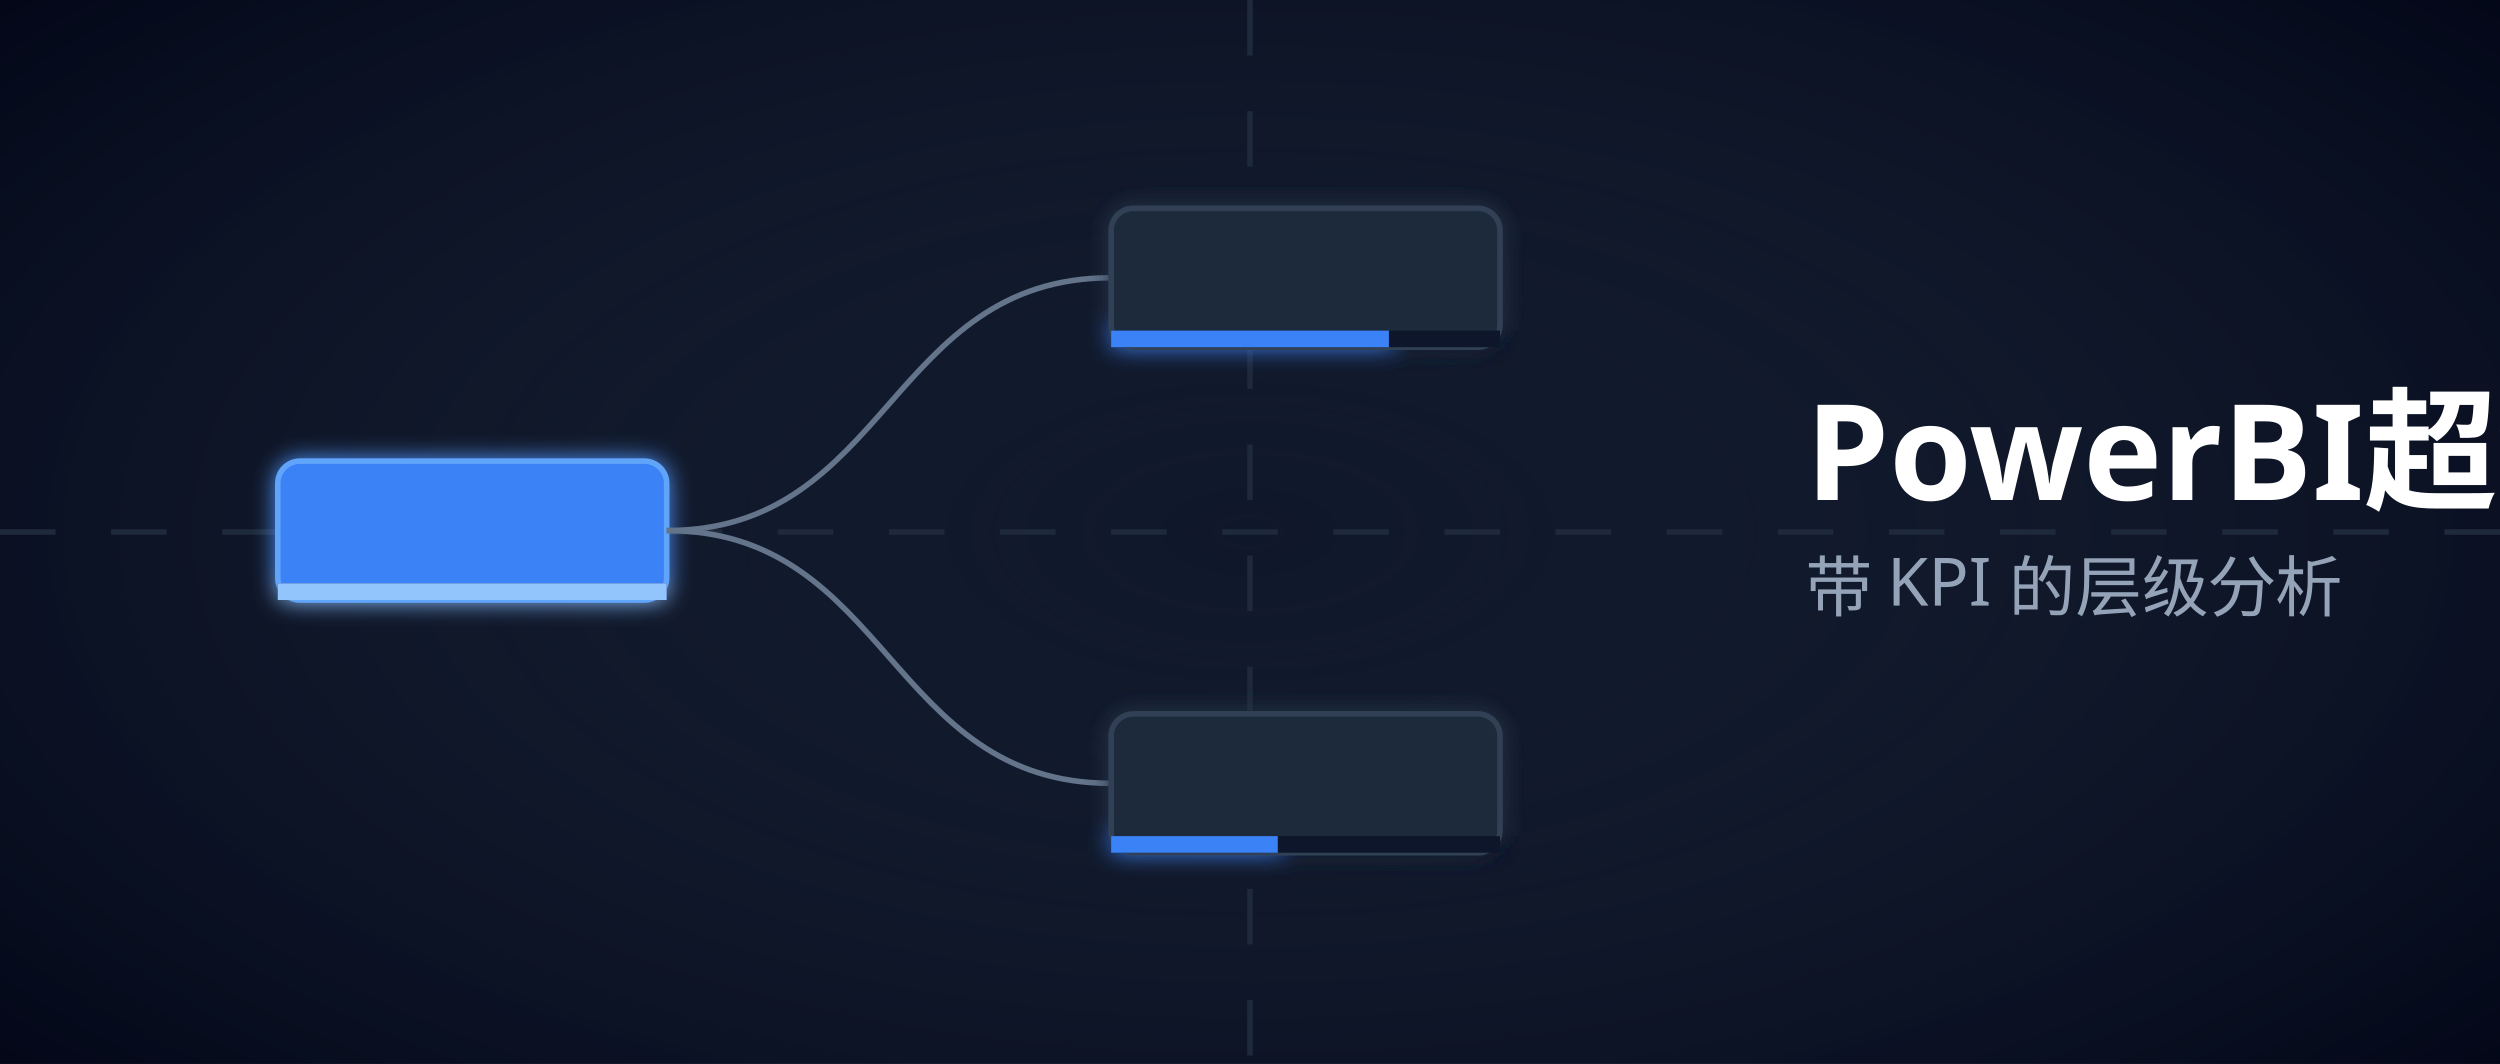
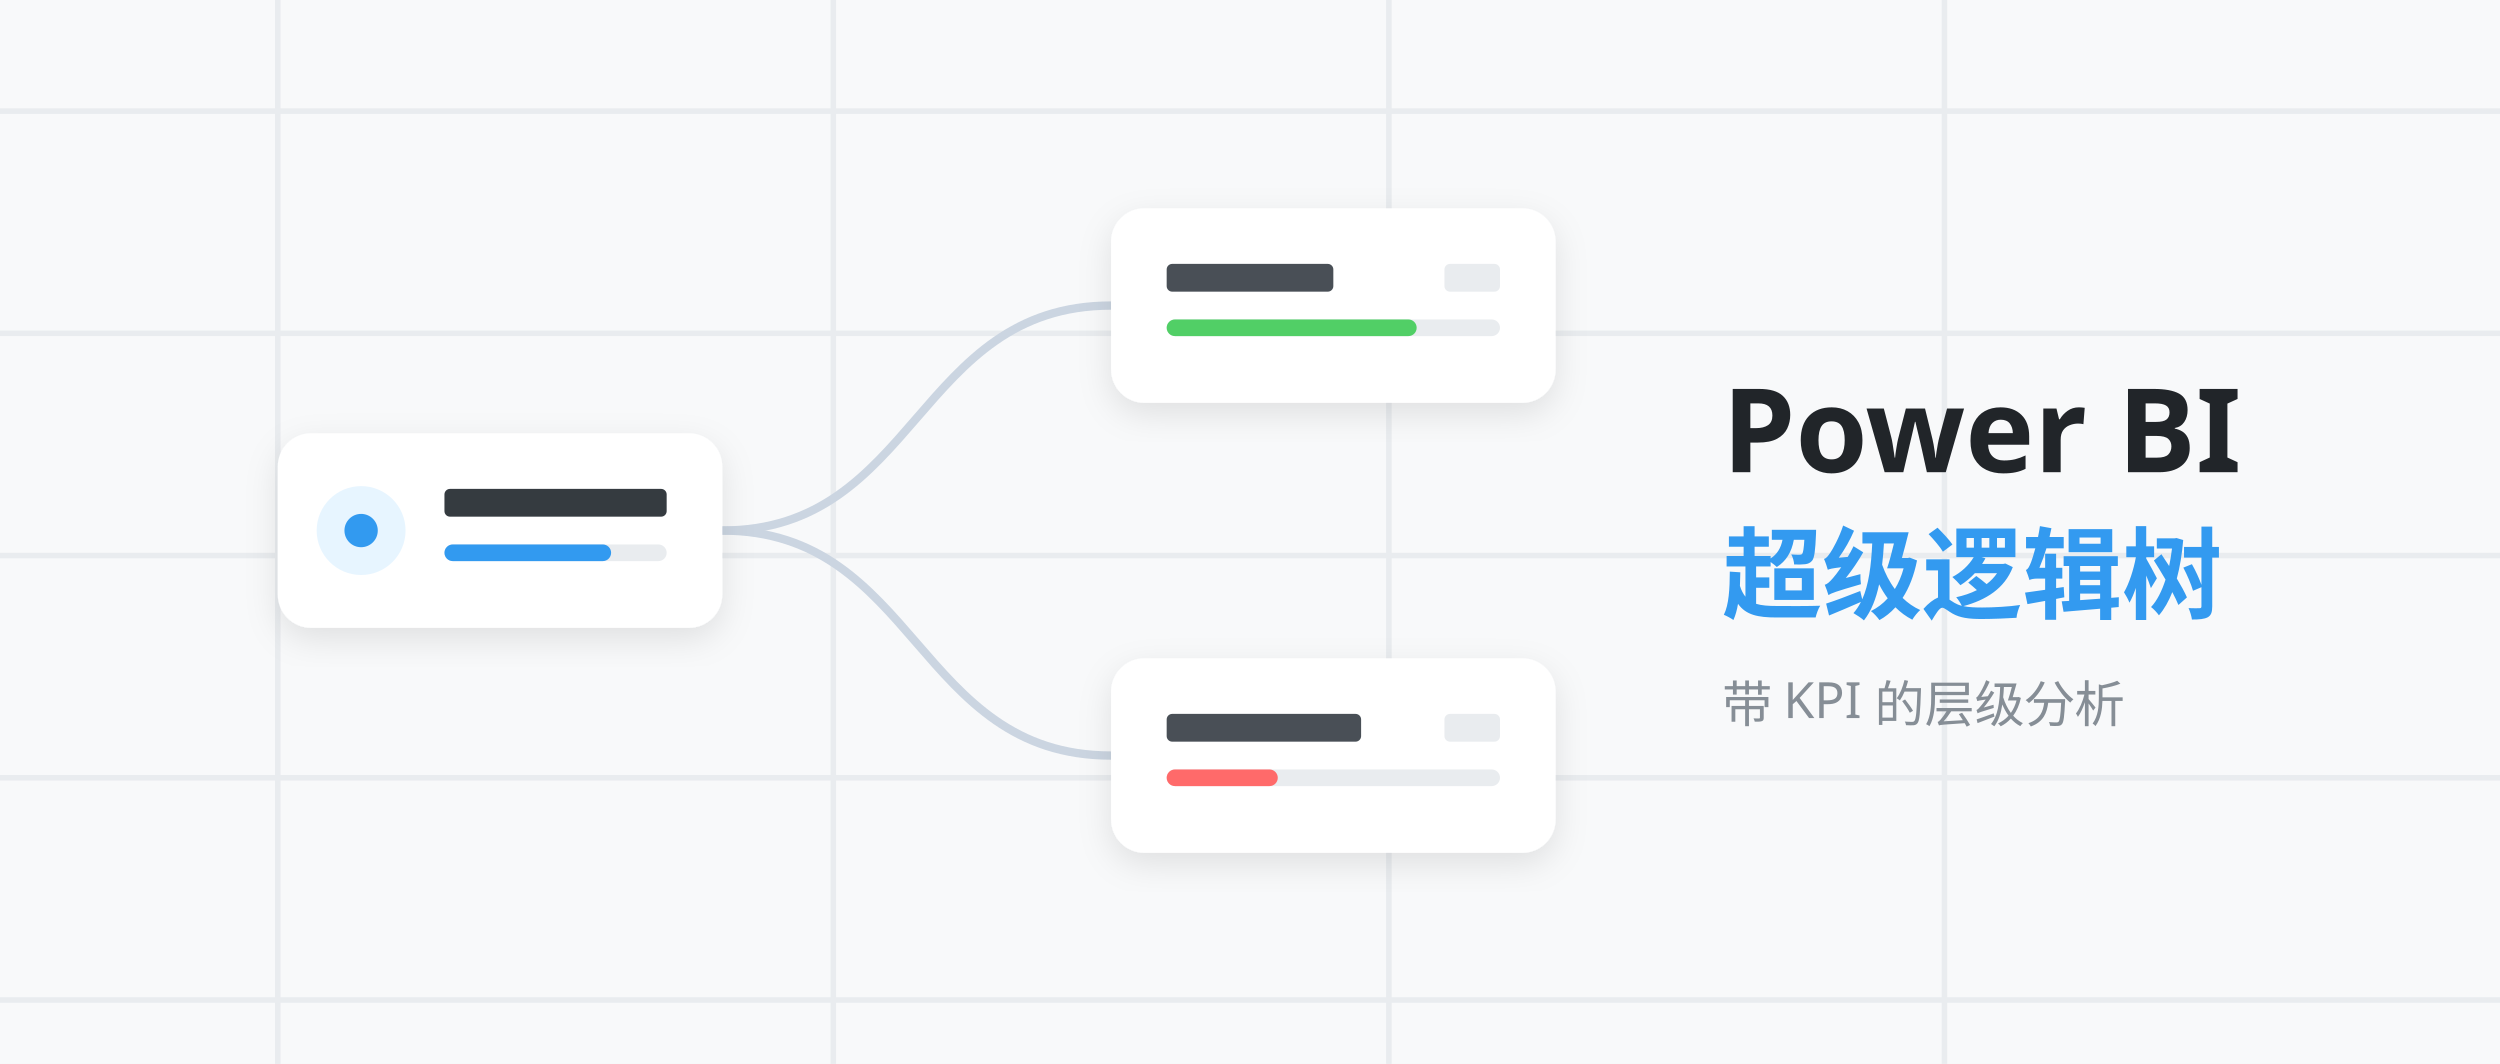
<svg xmlns="http://www.w3.org/2000/svg" width="900" height="383" viewBox="0 0 900 383" fill="none">
-   <rect width="900" height="383" fill="#0F172A" />
-   <path d="M0 0L900 0V383H0V0Z" fill="url(#paint0_radial_1)" />
-   <path d="M0 191.5 H900 M450 0 V383" stroke="#1E293B" stroke-width="2" stroke-dasharray="20 20" />
-   <g filter="url(#glow)">
-     <rect x="100" y="166" width="140" height="50" rx="8" fill="#3B82F6" stroke="#60A5FA" stroke-width="2" />
-     <rect x="100" y="210" width="140" height="6" rx="0" fill="#1E3A8A" />
-     <rect x="100" y="210" width="140" height="6" rx="0" fill="#93C5FD" />
-   </g>
-   <path d="M240 191 C 320 191, 320 100, 400 100" stroke="#64748B" stroke-width="2" fill="none" />
-   <path d="M240 191 C 320 191, 320 282, 400 282" stroke="#64748B" stroke-width="2" fill="none" />
-   <g filter="url(#glow)">
-     <rect x="400" y="75" width="140" height="50" rx="8" fill="#1E293B" stroke="#334155" stroke-width="2" />
-     <rect x="400" y="119" width="140" height="6" rx="0" fill="#0F172A" />
-     <rect x="400" y="119" width="100" height="6" rx="0" fill="#3B82F6" />
-   </g>
-   <g filter="url(#glow)">
-     <rect x="400" y="257" width="140" height="50" rx="8" fill="#1E293B" stroke="#334155" stroke-width="2" />
-     <rect x="400" y="301" width="140" height="6" rx="0" fill="#0F172A" />
-     <rect x="400" y="301" width="60" height="6" rx="0" fill="#3B82F6" />
-   </g>
-   <text x="650" y="180" font-family="'Segoe UI', sans-serif" font-size="48" fill="white" font-weight="bold">PowerBI超级逻辑树</text>
-   <text x="650" y="220" font-family="'Microsoft YaHei', sans-serif" font-size="24" fill="#94A3B8" font-weight="300">带 KPI 的层级分析</text>
+   <rect width="900" height="383" fill="#F8F9FA" />
+   <path d="M0 40 H900 M0 120 H900 M0 200 H900 M0 280 H900 M0 360 H900" stroke="#E9ECEF" stroke-width="2" />
+   <path d="M100 0 V383 M300 0 V383 M500 0 V383 M700 0 V383" stroke="#E9ECEF" stroke-width="2" />
  <defs>
-     <radialGradient id="paint0_radial_1" cx="0" cy="0" r="1" gradientUnits="userSpaceOnUse" gradientTransform="translate(450 191.5) rotate(90) scale(300 600)">
-       <stop stop-color="#1E293B" stop-opacity="0" />
-       <stop offset="1" stop-color="#020617" />
-     </radialGradient>
-     <filter id="glow" x="-20%" y="-20%" width="140%" height="140%">
-       <feGaussianBlur stdDeviation="4" result="coloredBlur" />
+     <filter id="card-shadow" x="-20%" y="-20%" width="140%" height="140%">
+       <feGaussianBlur in="SourceAlpha" stdDeviation="6" />
+       <feOffset dx="0" dy="4" result="offsetblur" />
+       <feComponentTransfer>
+         <feFuncA type="linear" slope="0.1" />
+       </feComponentTransfer>
      <feMerge>
-         <feMergeNode in="coloredBlur" />
+         <feMergeNode />
        <feMergeNode in="SourceGraphic" />
      </feMerge>
    </filter>
  </defs>
+   <path d="M260 191 C 330 191, 330 110, 400 110" stroke="#CBD5E1" stroke-width="3" fill="none" />
+   <path d="M260 191 C 330 191, 330 272, 400 272" stroke="#CBD5E1" stroke-width="3" fill="none" />
+   <g filter="url(#card-shadow)">
+     <rect x="100" y="156" width="160" height="70" rx="12" fill="white" />
+     <circle cx="130" cy="191" r="16" fill="#E7F5FF" />
+     <circle cx="130" cy="191" r="6" fill="#339AF0" />
+     <rect x="160" y="176" width="80" height="10" rx="2" fill="#343A40" />
+     <rect x="160" y="196" width="80" height="6" rx="3" fill="#E9ECEF" />
+     <rect x="160" y="196" width="60" height="6" rx="3" fill="#339AF0" />
+   </g>
+   <g filter="url(#card-shadow)">
+     <rect x="400" y="75" width="160" height="70" rx="12" fill="white" />
+     <rect x="420" y="95" width="60" height="10" rx="2" fill="#495057" />
+     <rect x="520" y="95" width="20" height="10" rx="2" fill="#E9ECEF" />
+     <rect x="420" y="115" width="120" height="6" rx="3" fill="#E9ECEF" />
+     <rect x="420" y="115" width="90" height="6" rx="3" fill="#51CF66" />
+   </g>
+   <g filter="url(#card-shadow)">
+     <rect x="400" y="237" width="160" height="70" rx="12" fill="white" />
+     <rect x="420" y="257" width="70" height="10" rx="2" fill="#495057" />
+     <rect x="520" y="257" width="20" height="10" rx="2" fill="#E9ECEF" />
+     <rect x="420" y="277" width="120" height="6" rx="3" fill="#E9ECEF" />
+     <rect x="420" y="277" width="40" height="6" rx="3" fill="#FF6B6B" />
+   </g>
+   <text x="620" y="170" font-family="'Segoe UI', sans-serif" font-size="42" fill="#212529" font-weight="900">Power BI</text>
+   <text x="620" y="220" font-family="'Microsoft YaHei', sans-serif" font-size="36" fill="#339AF0" font-weight="bold">超级逻辑树</text>
+   <text x="620" y="260" font-family="'Microsoft YaHei', sans-serif" font-size="18" fill="#868E96" font-weight="500">带 KPI 的层级分析</text>
</svg>
